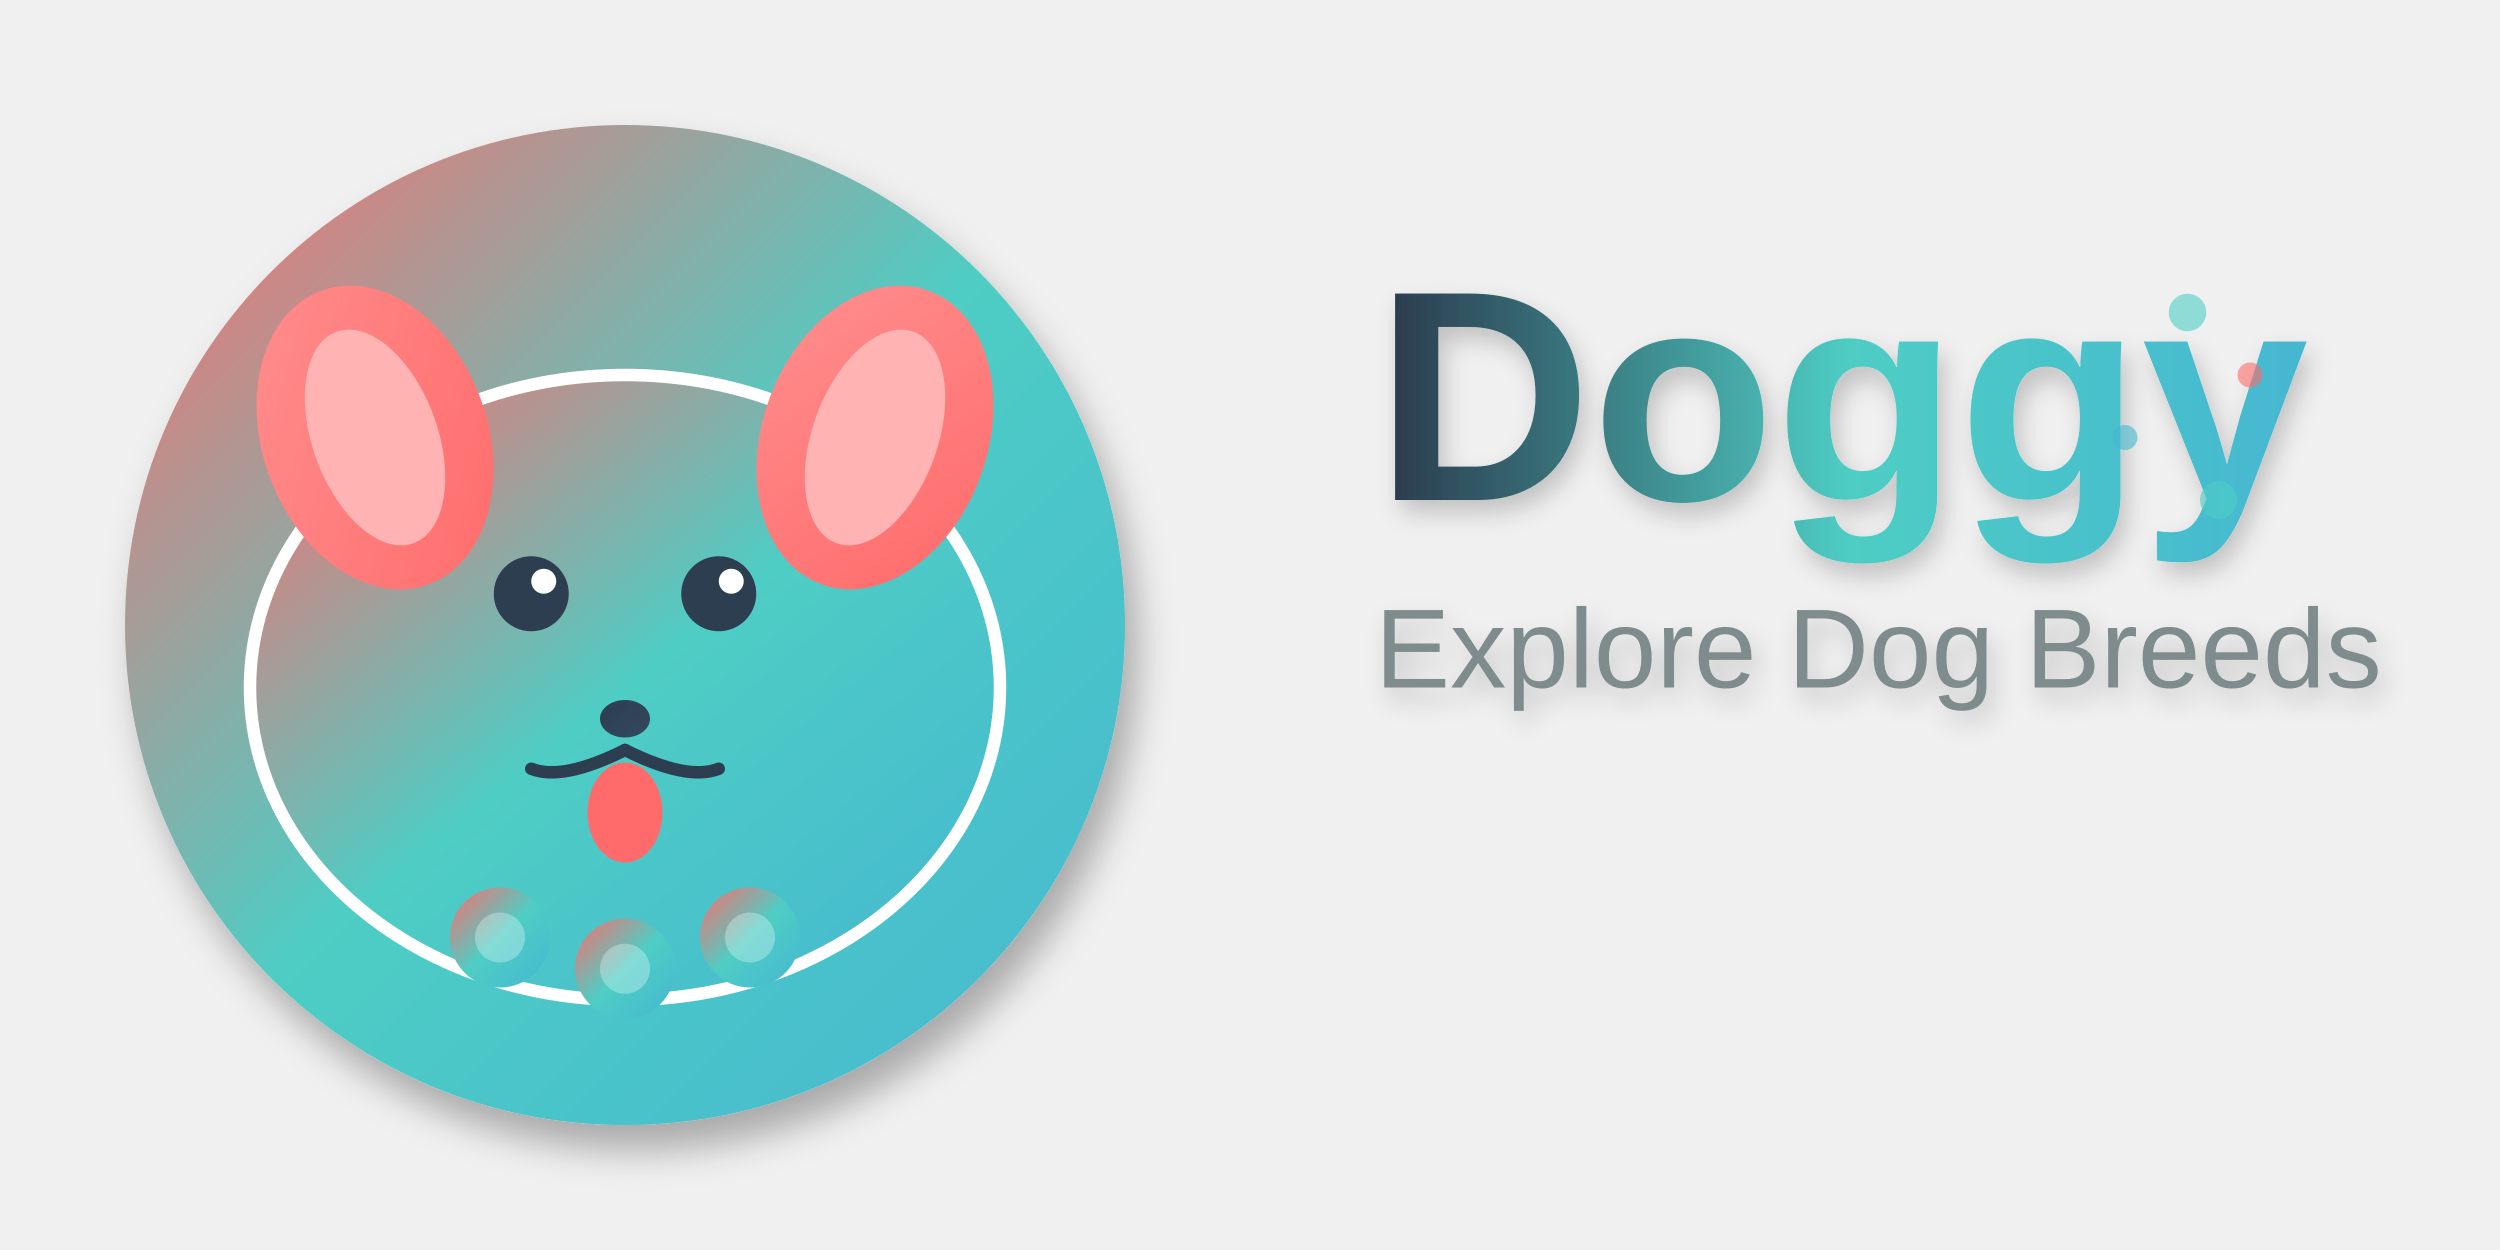
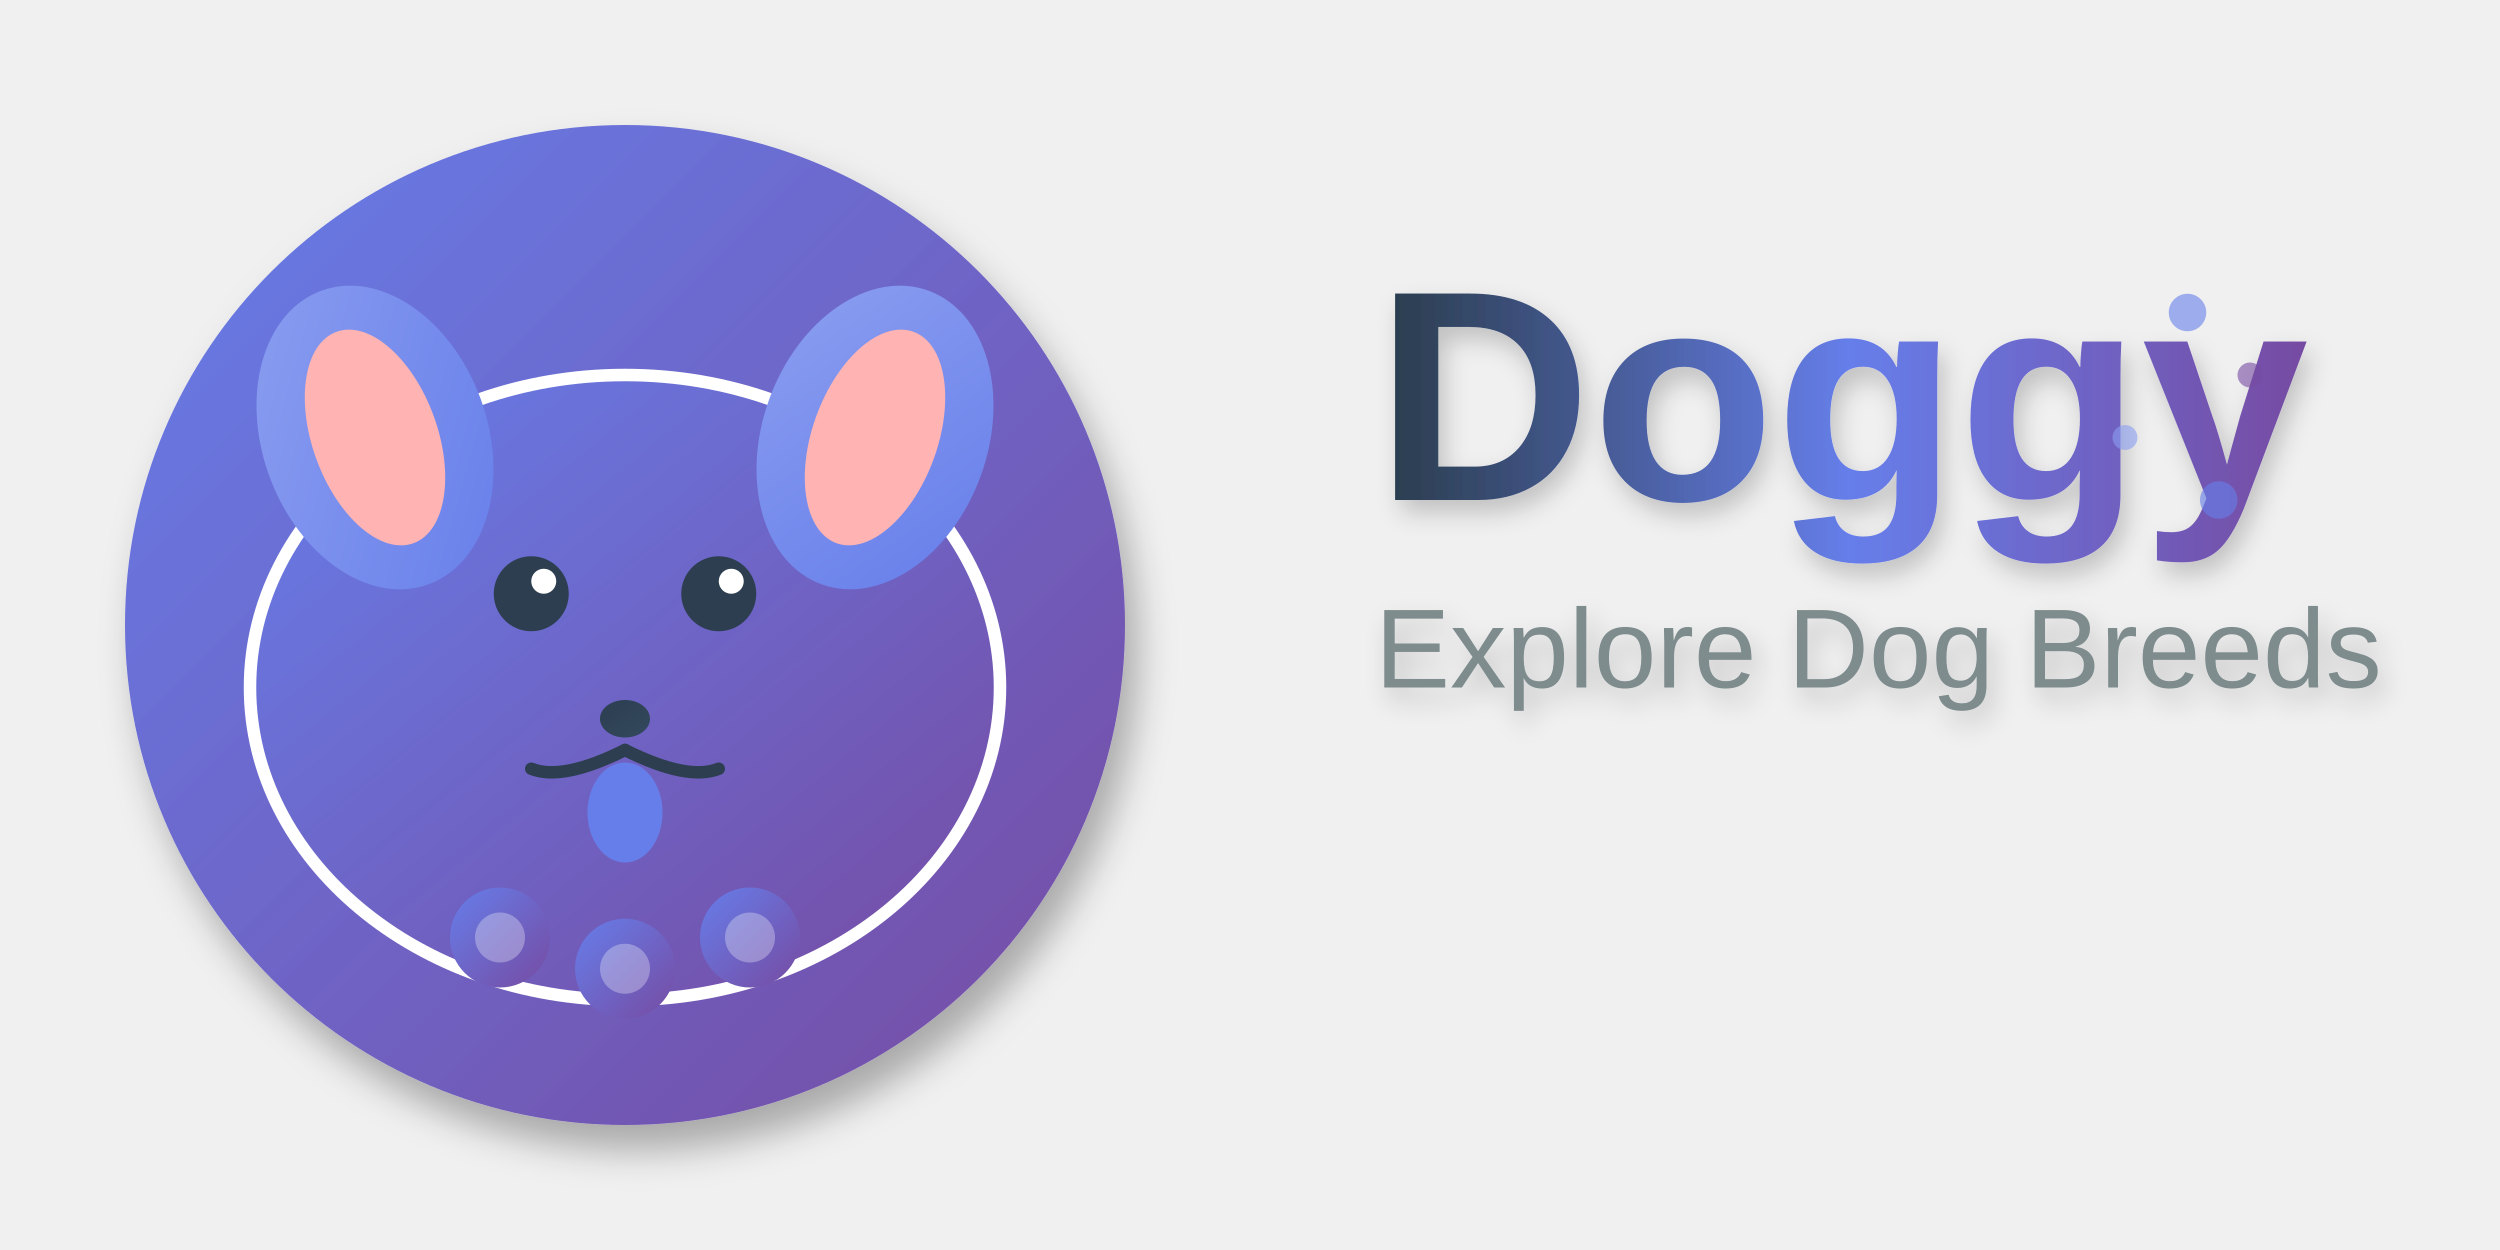
<svg xmlns="http://www.w3.org/2000/svg" width="400" height="200" viewBox="0 0 400 200">
  <defs>
    <linearGradient id="dogGradient" x1="0%" y1="0%" x2="100%" y2="100%">
-       <stop offset="0%" style="stop-color:#FF6B6B;stop-opacity:1" />
-       <stop offset="50%" style="stop-color:#4ECDC4;stop-opacity:1" />
-       <stop offset="100%" style="stop-color:#45B7D1;stop-opacity:1" />
+       <stop offset="0%" style="stop-color:#667eea;stop-opacity:1" />
+       <stop offset="100%" style="stop-color:#764ba2;stop-opacity:1" />
    </linearGradient>
    <linearGradient id="earGradient" x1="0%" y1="0%" x2="100%" y2="100%">
-       <stop offset="0%" style="stop-color:#FF8E8E;stop-opacity:1" />
-       <stop offset="100%" style="stop-color:#FF6B6B;stop-opacity:1" />
+       <stop offset="0%" style="stop-color:#8b9ef0;stop-opacity:1" />
+       <stop offset="100%" style="stop-color:#667eea;stop-opacity:1" />
    </linearGradient>
    <linearGradient id="noseGradient" x1="0%" y1="0%" x2="100%" y2="100%">
      <stop offset="0%" style="stop-color:#2C3E50;stop-opacity:1" />
      <stop offset="100%" style="stop-color:#34495E;stop-opacity:1" />
    </linearGradient>
    <linearGradient id="textGradient" x1="0%" y1="0%" x2="100%" y2="0%">
      <stop offset="0%" style="stop-color:#2C3E50;stop-opacity:1" />
-       <stop offset="50%" style="stop-color:#4ECDC4;stop-opacity:1" />
-       <stop offset="100%" style="stop-color:#45B7D1;stop-opacity:1" />
+       <stop offset="50%" style="stop-color:#667eea;stop-opacity:1" />
+       <stop offset="100%" style="stop-color:#764ba2;stop-opacity:1" />
    </linearGradient>
    <filter id="shadow" x="-50%" y="-50%" width="200%" height="200%">
      <feDropShadow dx="2" dy="4" stdDeviation="3" flood-color="#000000" flood-opacity="0.3" />
    </filter>
    <filter id="textShadow" x="-50%" y="-50%" width="200%" height="200%">
      <feDropShadow dx="1" dy="2" stdDeviation="2" flood-color="#000000" flood-opacity="0.2" />
    </filter>
  </defs>
  <circle cx="100" cy="100" r="80" fill="url(#dogGradient)" filter="url(#shadow)" />
  <ellipse cx="100" cy="110" rx="60" ry="50" fill="url(#dogGradient)" stroke="#fff" stroke-width="2" />
  <ellipse cx="60" cy="70" rx="18" ry="25" fill="url(#earGradient)" transform="rotate(-20 60 70)" />
  <ellipse cx="60" cy="70" rx="10" ry="18" fill="#FFB3B3" transform="rotate(-20 60 70)" />
  <ellipse cx="140" cy="70" rx="18" ry="25" fill="url(#earGradient)" transform="rotate(20 140 70)" />
  <ellipse cx="140" cy="70" rx="10" ry="18" fill="#FFB3B3" transform="rotate(20 140 70)" />
  <circle cx="85" cy="95" r="6" fill="#2C3E50" />
  <circle cx="115" cy="95" r="6" fill="#2C3E50" />
  <circle cx="87" cy="93" r="2" fill="#fff" />
  <circle cx="117" cy="93" r="2" fill="#fff" />
  <ellipse cx="100" cy="115" rx="4" ry="3" fill="url(#noseGradient)" />
  <path d="M 100 120 Q 90 125 85 123" stroke="#2C3E50" stroke-width="2" fill="none" stroke-linecap="round" />
  <path d="M 100 120 Q 110 125 115 123" stroke="#2C3E50" stroke-width="2" fill="none" stroke-linecap="round" />
-   <ellipse cx="100" cy="130" rx="6" ry="8" fill="#FF6B6B" />
+   <ellipse cx="100" cy="130" rx="6" ry="8" fill="#667eea" />
  <circle cx="80" cy="150" r="8" fill="url(#dogGradient)" />
  <circle cx="100" cy="155" r="8" fill="url(#dogGradient)" />
  <circle cx="120" cy="150" r="8" fill="url(#dogGradient)" />
  <circle cx="80" cy="150" r="4" fill="#fff" opacity="0.3" />
  <circle cx="100" cy="155" r="4" fill="#fff" opacity="0.3" />
  <circle cx="120" cy="150" r="4" fill="#fff" opacity="0.3" />
  <text x="220" y="80" font-family="Arial, sans-serif" font-size="48" font-weight="bold" fill="url(#textGradient)" filter="url(#textShadow)">Doggy</text>
  <text x="220" y="110" font-family="Arial, sans-serif" font-size="18" fill="#7F8C8D" filter="url(#textShadow)">Explore Dog Breeds</text>
  <g opacity="0.6">
-     <circle cx="350" cy="50" r="3" fill="#4ECDC4" />
-     <circle cx="360" cy="60" r="2" fill="#FF6B6B" />
-     <circle cx="340" cy="70" r="2" fill="#45B7D1" />
-     <circle cx="355" cy="80" r="3" fill="#4ECDC4" />
+     <circle cx="350" cy="50" r="3" fill="#667eea" />
+     <circle cx="360" cy="60" r="2" fill="#764ba2" />
+     <circle cx="340" cy="70" r="2" fill="#8b9ef0" />
+     <circle cx="355" cy="80" r="3" fill="#667eea" />
  </g>
</svg>
